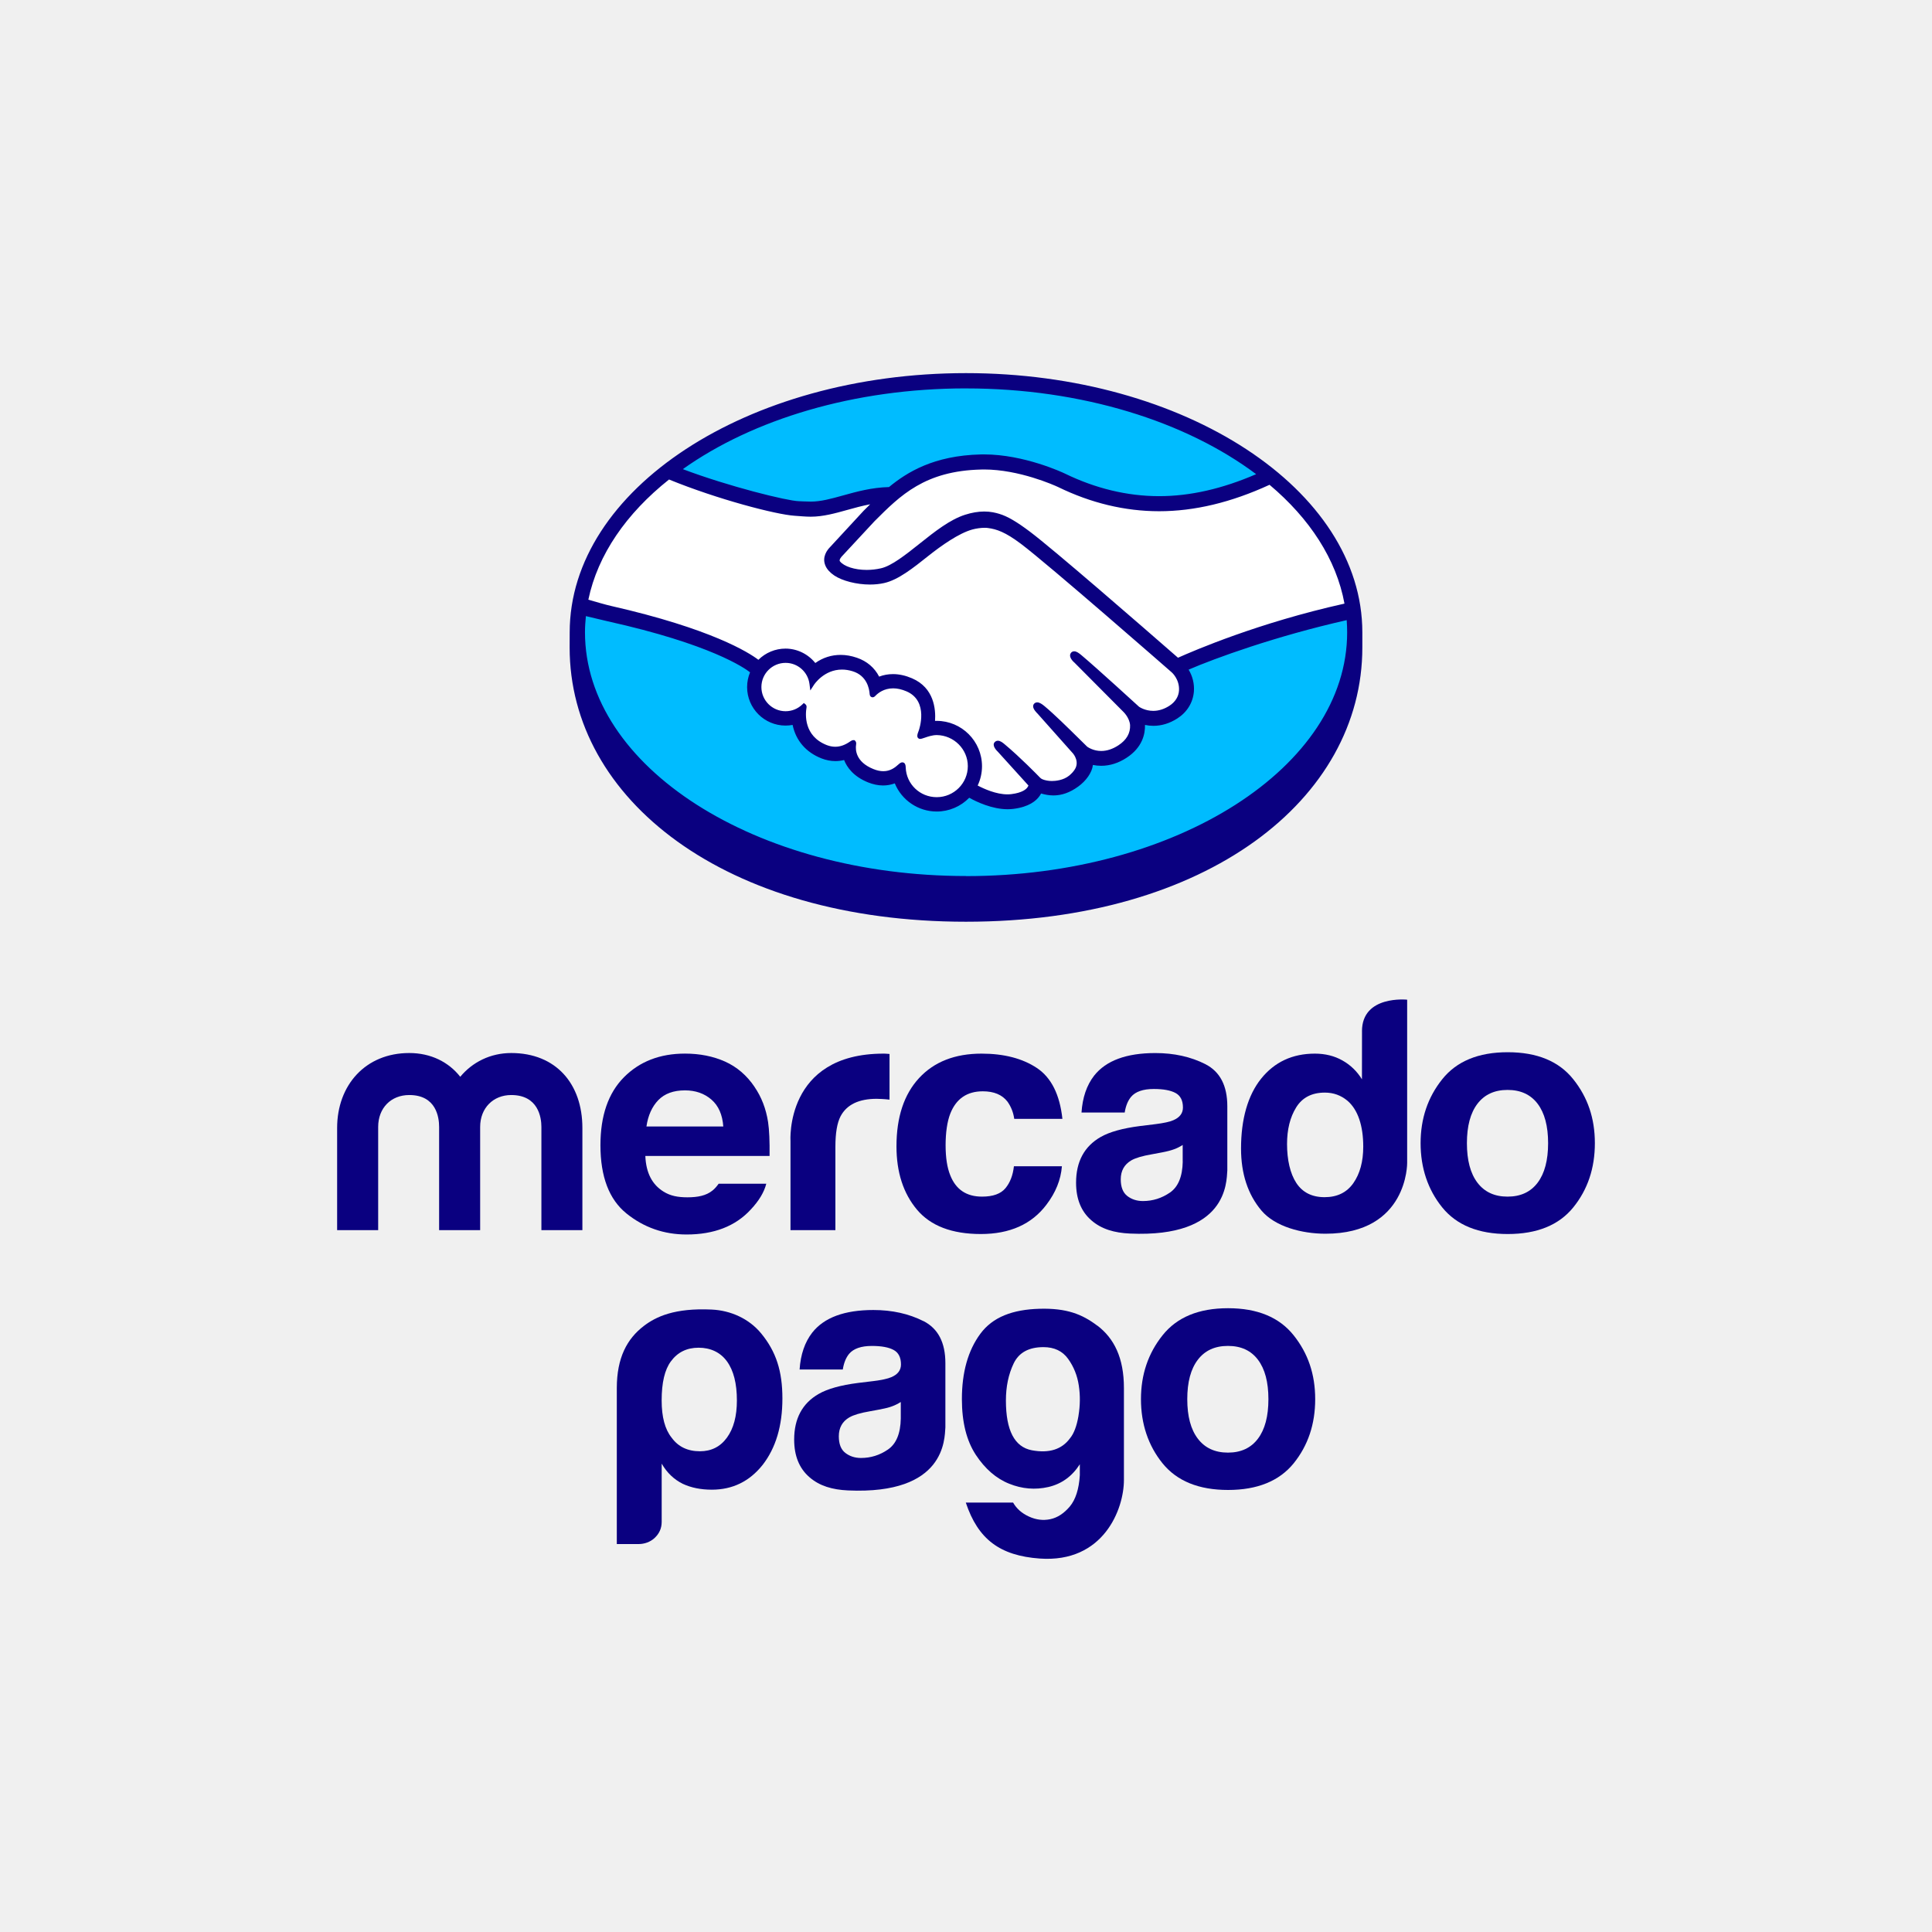
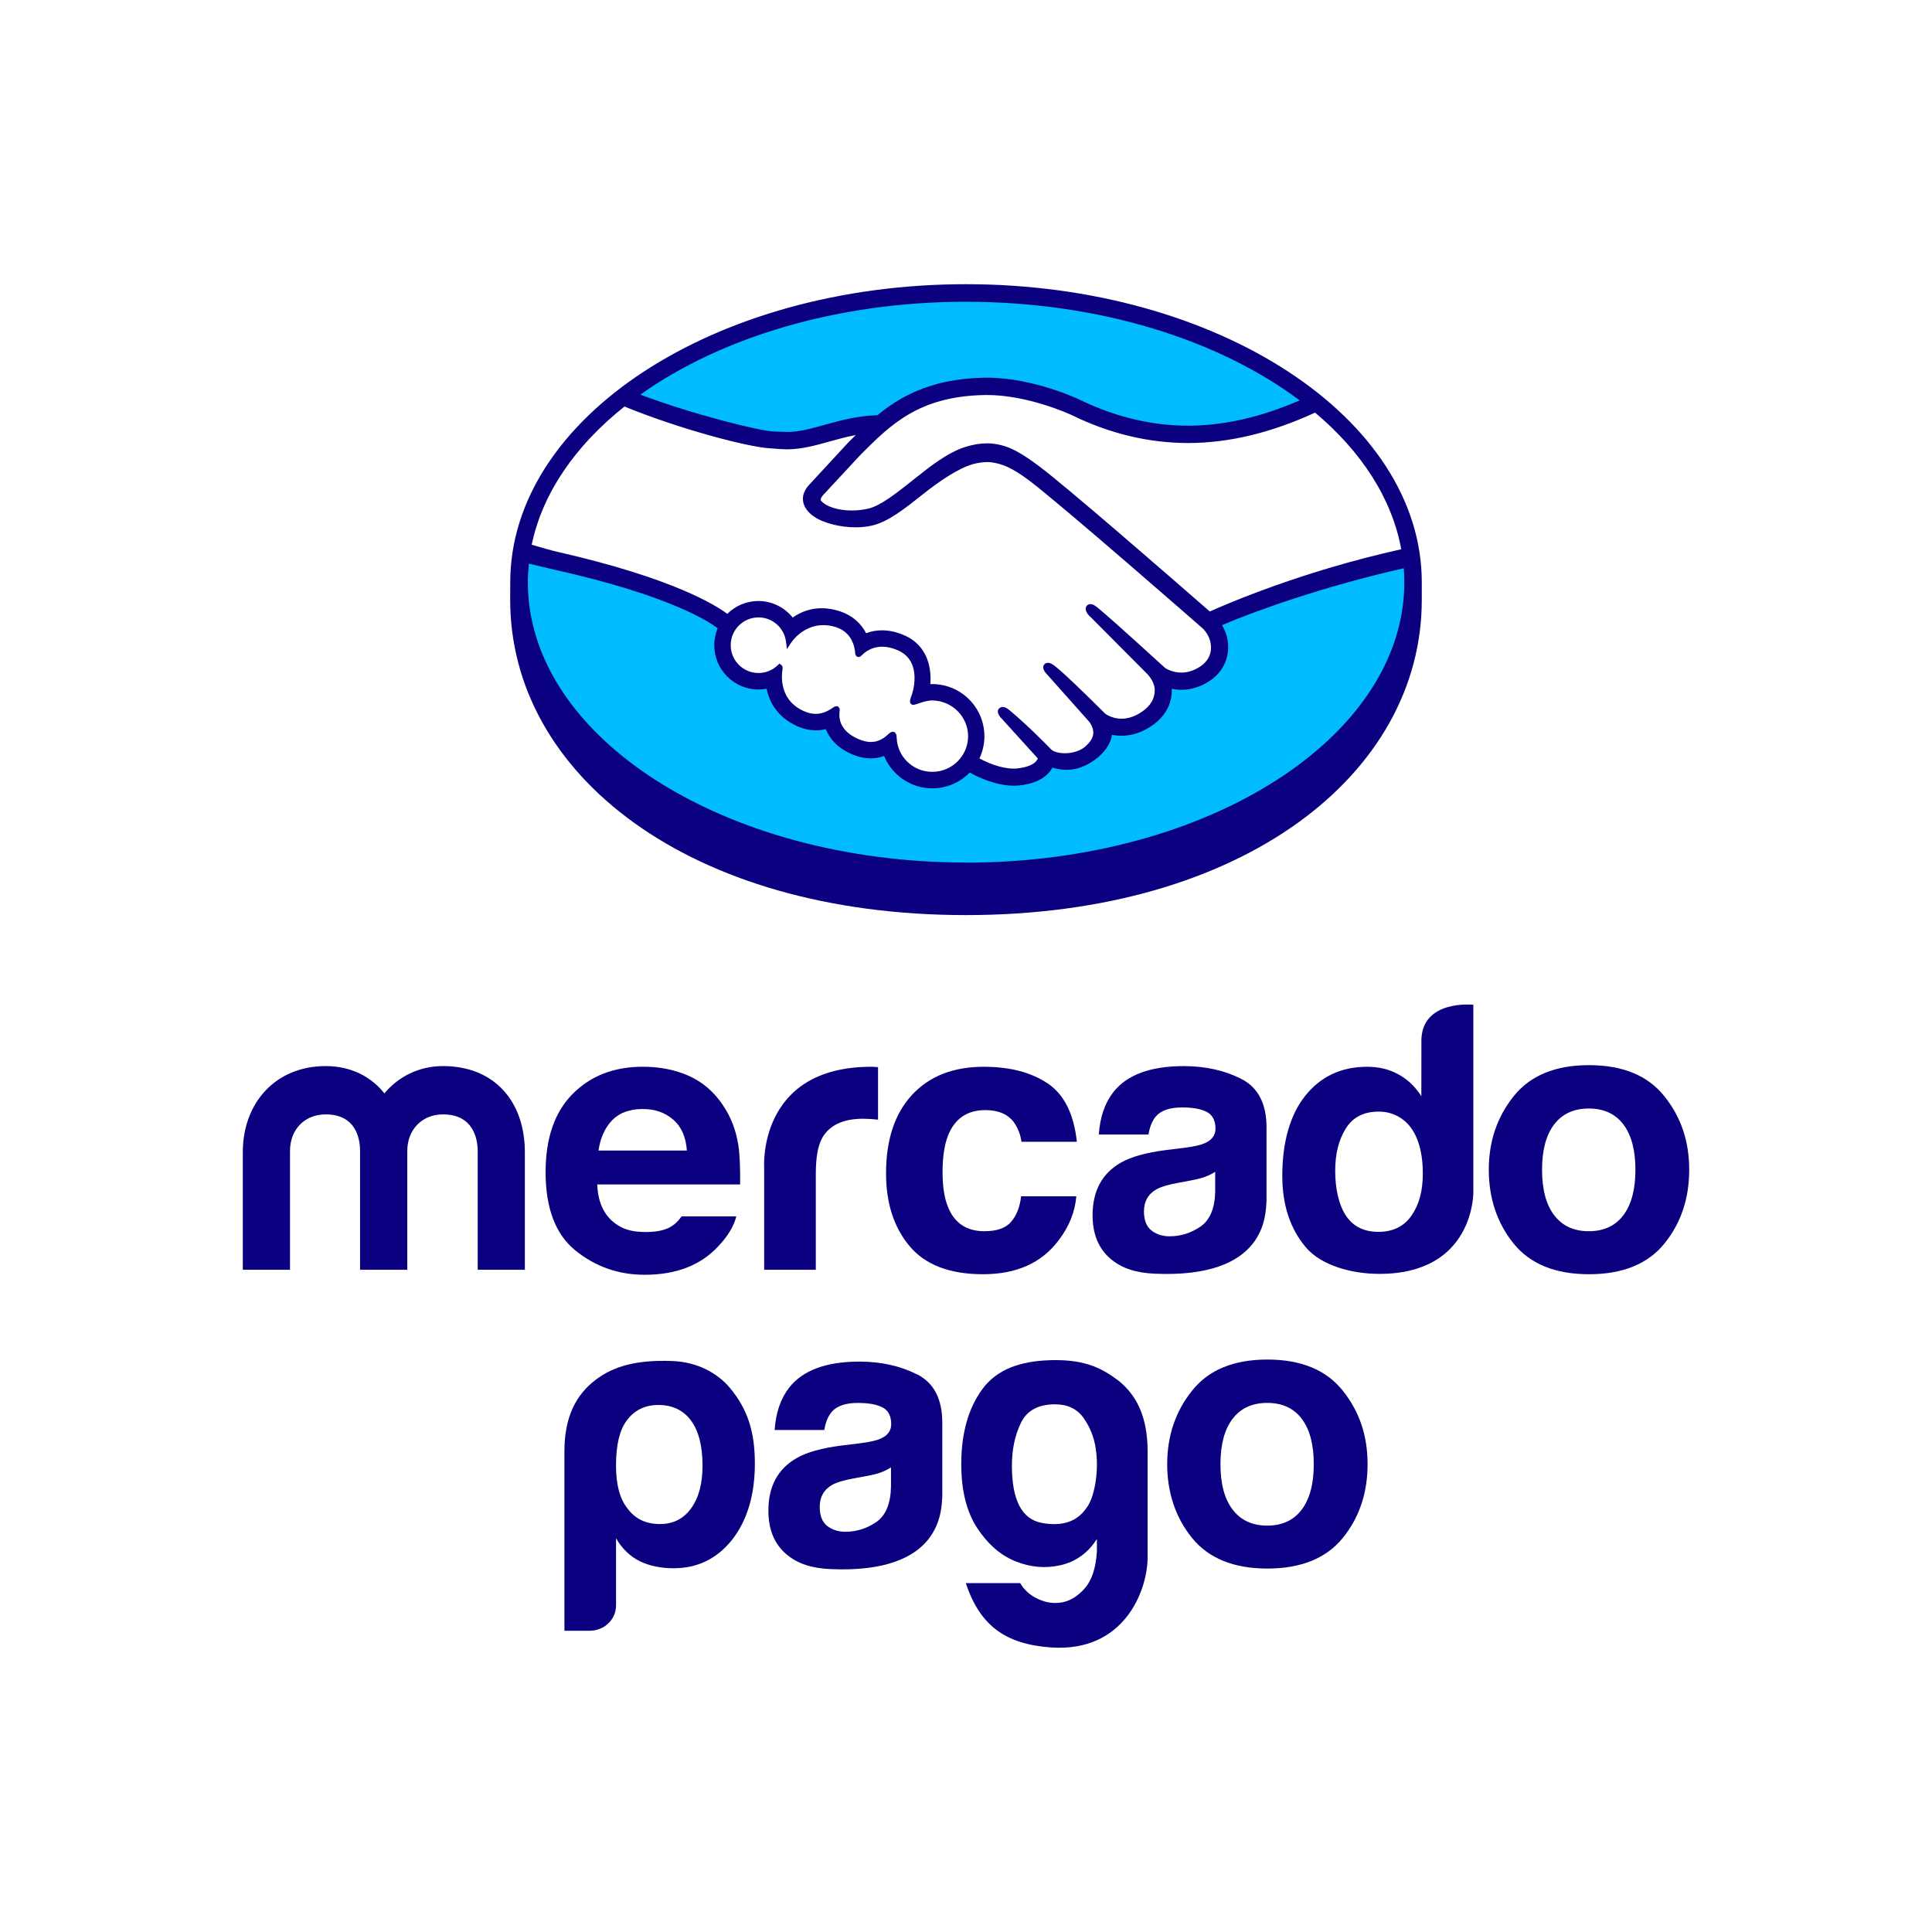
<svg xmlns="http://www.w3.org/2000/svg" id="logos" viewBox="0 0 700 700">
-   <defs>
-     <style>
+   <rect x="0.0" y="0.0" width="700.0" height="700.0" fill="white" />
+   <g transform="translate(-52.5 -52.5) scale(1.15) translate(0 0)">
+     <defs>
+       <style>
      .cls-1 {
        fill: #0a0080;
      }

      .cls-1, .cls-2, .cls-3 {
        stroke-width: 0px;
      }

      .cls-2 {
        fill: #fff;
      }

      .cls-3 {
        fill: #00bcff;
      }
    </style>
-   </defs>
-   <path class="cls-3" d="m350.04,138.92c-77.83,0-140.91,40.36-140.91,90.15s63.09,94.05,140.91,94.05,140.91-44.27,140.91-94.05-63.09-90.15-140.91-90.15Z" />
-   <path class="cls-2" d="m304.18,201.2c-.07.14-1.45,1.56-.55,2.71,2.18,2.78,8.91,4.38,15.72,2.85,4.05-.91,9.25-5.04,14.28-9.03,5.45-4.33,10.86-8.67,16.3-10.39,5.76-1.83,9.45-1.05,11.89-.31,2.67.8,5.82,2.56,10.84,6.32,9.45,7.1,47.43,40.26,54,45.99,5.28-2.39,30.47-12.56,62.39-19.6-2.78-17.02-13.01-33.25-28.72-45.99-21.89,9.19-50.42,14.7-76.58,1.93-.13-.05-14.29-6.75-28.25-6.42-20.75.48-29.74,9.46-39.25,18.97l-12.05,12.99Z" />
-   <path class="cls-2" d="m425.1,242.95c-.45-.4-44.67-39.09-54.69-46.62-5.8-4.35-9.02-5.46-12.41-5.89-1.76-.23-4.2.1-5.9.57-4.66,1.27-10.75,5.34-16.16,9.63-5.6,4.46-10.88,8.66-15.79,9.76-6.26,1.4-13.91-.25-17.4-2.61-1.41-.95-2.41-2.05-2.89-3.16-1.29-2.99,1.09-5.38,1.48-5.78l12.2-13.2c1.42-1.41,2.85-2.83,4.31-4.23-3.94.51-7.58,1.52-11.12,2.5-4.42,1.24-8.68,2.42-12.98,2.42-1.8,0-11.42-1.58-13.25-2.07-11.05-3.02-23.56-5.97-38.04-12.73-17.35,12.91-28.65,28.77-32,46.56,2.49.66,9.02,2.15,10.71,2.52,39.26,8.73,51.49,17.72,53.71,19.6,2.4-2.67,5.87-4.36,9.73-4.36,4.35,0,8.26,2.19,10.64,5.56,2.25-1.78,5.35-3.3,9.36-3.29,1.82,0,3.71.34,5.62.98,4.43,1.52,6.72,4.47,7.9,7.14,1.48-.67,3.31-1.17,5.46-1.16,2.12,0,4.32.48,6.53,1.44,7.24,3.11,8.36,10.22,7.71,15.58.52-.06,1.04-.08,1.56-.08,8.58,0,15.56,6.98,15.56,15.57,0,2.66-.68,5.16-1.86,7.35,2.34,1.31,8.29,4.28,13.52,3.62,4.17-.53,5.76-1.95,6.32-2.76.39-.55.8-1.2.42-1.66l-11.08-12.3s-1.82-1.73-1.22-2.39c.62-.68,1.75.3,2.55.96,5.64,4.71,12.52,11.81,12.52,11.81.12.08.57.98,3.12,1.43,2.19.39,6.07.17,8.76-2.04.67-.56,1.35-1.25,1.93-1.97-.05.04-.09.08-.13.1,2.84-3.63-.32-7.29-.32-7.29l-12.93-14.52s-1.85-1.71-1.22-2.4c.56-.6,1.75.3,2.56.98,4.09,3.42,9.88,9.23,15.42,14.66,1.09.79,5.96,3.8,12.41-.43,3.92-2.57,4.7-5.73,4.59-8.1-.27-3.15-2.73-5.4-2.73-5.4l-17.66-17.76s-1.87-1.59-1.21-2.4c.54-.68,1.75.3,2.55.96,5.62,4.71,20.86,18.68,20.86,18.68.22.15,5.48,3.9,11.99-.24,2.33-1.49,3.81-3.73,3.94-6.34.22-4.52-2.96-7.2-2.96-7.2Z" />
-   <path class="cls-2" d="m339.41,265.46c-2.74-.03-5.74,1.6-6.13,1.36-.22-.14.17-1.24.42-1.88.27-.63,3.87-11.48-4.92-15.25-6.73-2.89-10.85.36-12.26,1.83-.37.38-.54.35-.58-.13-.14-1.96-1.01-7.24-6.82-9.02-8.3-2.54-13.64,3.25-14.99,5.35-.61-4.73-4.61-8.4-9.5-8.41-5.32,0-9.64,4.3-9.65,9.63,0,5.32,4.31,9.64,9.64,9.64,2.59,0,4.93-1.03,6.66-2.69.06.05.08.14.05.32-.41,2.39-1.15,11.04,7.92,14.57,3.64,1.41,6.73.36,9.29-1.43.76-.54.89-.31.78.41-.33,2.23.09,6.99,6.77,9.7,5.08,2.07,8.09-.04,10.07-1.87.86-.78,1.09-.65,1.14.56.24,6.44,5.59,11.56,12.09,11.57,6.7,0,12.13-5.41,12.13-12.1,0-6.7-5.42-12.06-12.12-12.13Z" />
-   <path class="cls-1" d="m350.01,135.19c-79.31,0-143.6,42.18-143.6,93.92,0,1.34-.02,5.03-.02,5.5,0,54.9,56.19,99.35,143.6,99.35s143.61-44.45,143.61-99.34v-5.51c0-51.74-64.29-93.92-143.59-93.92Zm137.12,83.51c-31.21,6.94-54.49,17.01-60.32,19.61-13.62-11.89-45.1-39.26-53.63-45.66-4.87-3.67-8.2-5.6-11.12-6.47-1.31-.4-3.12-.85-5.45-.85-2.17,0-4.5.39-6.93,1.17-5.51,1.75-11,6.11-16.31,10.33l-.27.22c-4.95,3.93-10.06,8-13.93,8.86-1.69.38-3.43.58-5.16.58-4.34,0-8.23-1.26-9.69-3.12-.24-.31-.08-.81.48-1.52l.07-.1,11.99-12.91c9.39-9.39,18.25-18.25,38.66-18.72.34-.01.68-.02,1.02-.02,12.7.01,25.4,5.69,26.83,6.36,11.91,5.81,24.21,8.76,36.56,8.77,12.85,0,26.11-3.17,40.05-9.58,14.56,12.24,24.21,26.99,27.15,43.06Zm-137.1-77.97c42.1,0,79.76,12.07,105.09,31.07-12.24,5.3-23.91,7.97-35.17,7.97-11.52-.01-23.03-2.78-34.21-8.23-.59-.28-14.61-6.89-29.2-6.9-.38,0-.77,0-1.15.01-17.14.4-26.8,6.49-33.29,11.82-6.31.16-11.76,1.68-16.61,3.03-4.33,1.2-8.06,2.24-11.7,2.24-1.5,0-4.2-.14-4.44-.15-4.18-.13-25.18-5.28-41.95-11.61,25.27-17.96,61.89-29.26,102.64-29.26Zm-107.61,33.01c17.51,7.16,38.76,12.7,45.48,13.13,1.87.12,3.87.34,5.87.34,4.46,0,8.91-1.25,13.21-2.45,2.54-.71,5.35-1.49,8.3-2.05-.79.77-1.58,1.56-2.37,2.35l-12.17,13.17c-.96.97-3.04,3.55-1.67,6.73.54,1.28,1.65,2.51,3.2,3.55,2.9,1.95,8.1,3.28,12.92,3.28,1.83,0,3.57-.18,5.15-.54,5.11-1.14,10.46-5.41,16.13-9.92,4.52-3.59,10.94-8.15,15.86-9.49,1.38-.37,3.06-.61,4.42-.61.41,0,.79.02,1.14.07,3.24.41,6.38,1.51,11.99,5.72,10,7.51,54.22,46.2,54.65,46.58.03.02,2.85,2.46,2.65,6.5-.11,2.26-1.36,4.26-3.54,5.65-1.89,1.2-3.83,1.81-5.8,1.81-2.96,0-4.99-1.39-5.13-1.48-.16-.13-15.31-14.03-20.89-18.7-.89-.74-1.75-1.4-2.62-1.4-.47,0-.88.2-1.16.55-.88,1.08.1,2.58,1.26,3.56l17.7,17.8s2.21,2.06,2.45,4.79c.14,2.95-1.27,5.42-4.2,7.34-2.09,1.38-4.2,2.07-6.27,2.07-2.72,0-4.63-1.24-5.05-1.53l-2.54-2.5c-4.64-4.57-9.43-9.29-12.94-12.21-.86-.71-1.77-1.37-2.64-1.37-.43,0-.82.16-1.12.48-.4.44-.68,1.24.32,2.57.4.55.89,1,.89,1l12.91,14.51c.1.13,2.66,3.17.29,6.19l-.46.58c-.39.42-.8.82-1.2,1.16-2.2,1.81-5.14,2-6.31,2-.63,0-1.22-.05-1.75-.15-1.27-.23-2.13-.58-2.55-1.07l-.16-.16c-.7-.73-7.21-7.38-12.6-11.87-.71-.6-1.6-1.34-2.51-1.34-.45,0-.85.18-1.17.52-1.06,1.17.54,2.91,1.22,3.55l11.01,12.15c-.01.11-.15.36-.41.74-.4.55-1.73,1.88-5.73,2.38-.48.06-.98.09-1.46.09-4.12,0-8.52-2-10.79-3.2,1.03-2.18,1.57-4.58,1.57-6.98,0-9.07-7.36-16.44-16.43-16.45-.19,0-.4,0-.59.01.29-4.14-.29-11.98-8.34-15.43-2.32-1-4.63-1.52-6.87-1.52-1.76,0-3.45.3-5.04.91-1.67-3.24-4.44-5.6-8.04-6.83-2-.69-3.98-1.04-5.9-1.04-3.35,0-6.44.99-9.19,2.94-2.64-3.28-6.62-5.22-10.81-5.22-3.67,0-7.2,1.47-9.81,4.06-3.43-2.62-17.03-11.26-53.44-19.53-1.74-.39-5.69-1.52-8.17-2.25,3.41-16.34,13.8-31.27,29.2-43.52Zm67.54,94.78l-.39-.35h-.4c-.32,0-.66.13-1.11.45-1.86,1.31-3.63,1.94-5.44,1.94-1,0-2.02-.2-3.04-.59-8.44-3.29-7.78-11.25-7.36-13.65.06-.49-.06-.86-.37-1.12l-.6-.49-.56.53c-1.65,1.59-3.8,2.45-6.06,2.45-4.83,0-8.77-3.93-8.76-8.77,0-4.83,3.94-8.76,8.78-8.75,4.37,0,8.09,3.28,8.64,7.65l.3,2.35,1.29-1.99c.14-.23,3.69-5.59,10.2-5.58,1.24,0,2.52.2,3.81.6,5.19,1.58,6.07,6.29,6.2,8.25.09,1.14.91,1.2,1.06,1.2.45,0,.78-.28,1.01-.53.98-1.02,3.11-2.72,6.45-2.72,1.53,0,3.15.37,4.83,1.09,8.25,3.54,4.51,14.02,4.47,14.13-.71,1.74-.74,2.5-.07,2.95l.32.15h.24c.37,0,.83-.16,1.6-.42,1.12-.39,2.81-.97,4.4-.97h0c6.21.07,11.26,5.13,11.26,11.26,0,6.2-5.06,11.24-11.27,11.24-6.07,0-11.01-4.73-11.23-10.74-.02-.52-.07-1.88-1.23-1.88-.47,0-.89.29-1.36.72-1.34,1.24-3.04,2.49-5.52,2.49-1.13,0-2.35-.26-3.64-.79-6.41-2.6-6.5-7-6.24-8.77.07-.47.09-.96-.23-1.35Zm40.07,48.88c-76.26,0-138.08-39.55-138.08-88.33,0-1.96.14-3.91.33-5.84.61.15,6.67,1.59,7.92,1.88,37.19,8.26,49.48,16.85,51.56,18.48-.7,1.69-1.07,3.51-1.07,5.35,0,7.69,6.25,13.95,13.93,13.95.86,0,1.72-.08,2.56-.24,1.16,5.66,4.86,9.95,10.51,12.15,1.65.63,3.32.96,4.97.96,1.06,0,2.13-.13,3.17-.39,1.05,2.65,3.39,5.96,8.65,8.09,1.84.74,3.68,1.13,5.47,1.13,1.46,0,2.89-.26,4.25-.76,2.52,6.13,8.51,10.2,15.19,10.2,4.43,0,8.68-1.8,11.78-4.99,2.65,1.48,8.25,4.15,13.91,4.16.73,0,1.41-.05,2.11-.13,5.62-.71,8.23-2.91,9.43-4.62.22-.3.41-.62.58-.95,1.32.38,2.78.69,4.46.7,3.07,0,6.01-1.05,8.99-3.21,2.93-2.11,5.01-5.14,5.31-7.72,0-.03,0-.07.01-.11.99.2,2,.3,3.01.3,3.16,0,6.27-.98,9.24-2.93,5.73-3.75,6.72-8.66,6.63-11.87,1.01.21,2.03.32,3.05.32,2.96,0,5.88-.89,8.65-2.66,3.55-2.27,5.69-5.75,6.02-9.79.21-2.75-.47-5.53-1.91-7.91,9.58-4.13,31.48-12.12,57.27-17.93.11,1.46.17,2.93.17,4.41,0,48.78-61.82,88.33-138.07,88.33Z" />
-   <g>
-     <path class="cls-1" d="m570.03,391.04c-5.21-6.54-13.13-9.8-23.75-9.8s-18.53,3.27-23.74,9.8c-5.22,6.53-7.83,14.25-7.83,23.16s2.61,16.81,7.83,23.26c5.21,6.43,13.13,9.65,23.74,9.65s18.54-3.22,23.75-9.65c5.22-6.45,7.82-14.19,7.82-23.26s-2.6-16.63-7.82-23.16Zm-12.92,37.48c-2.53,3.35-6.15,5.04-10.89,5.04s-8.36-1.69-10.91-5.04c-2.55-3.35-3.82-8.13-3.82-14.32s1.27-10.95,3.82-14.29c2.55-3.34,6.19-5.01,10.91-5.01s8.35,1.67,10.89,5.01c2.53,3.34,3.8,8.11,3.8,14.29s-1.27,10.97-3.8,14.32Z" />
-     <path class="cls-1" d="m436.75,385.57c-5.29-2.68-11.34-4.03-18.15-4.03-10.47,0-17.86,2.73-22.17,8.18-2.71,3.49-4.22,7.95-4.58,13.37h15.65c.38-2.4,1.15-4.29,2.31-5.69,1.61-1.89,4.36-2.84,8.23-2.84,3.46,0,6.08.48,7.88,1.45,1.78.96,2.68,2.72,2.68,5.26,0,2.09-1.16,3.61-3.49,4.61-1.3.57-3.46,1.04-6.48,1.42l-5.55.68c-6.3.8-11.08,2.13-14.32,3.99-5.92,3.41-8.88,8.93-8.88,16.55,0,5.87,1.83,10.41,5.52,13.61,3.67,3.21,8.34,4.55,13.98,4.81,35.38,1.58,34.98-18.64,35.3-22.84v-23.27c0-7.47-2.65-12.55-7.93-15.25Zm-8.22,35.32c-.11,5.42-1.66,9.15-4.64,11.2-2.99,2.05-6.24,3.07-9.78,3.07-2.24,0-4.14-.63-5.7-1.85-1.56-1.23-2.34-3.24-2.34-6.01,0-3.1,1.28-5.39,3.83-6.88,1.51-.87,3.99-1.61,7.45-2.2l3.69-.69c1.84-.35,3.28-.73,4.34-1.13,1.07-.38,2.1-.9,3.13-1.56v6.03Z" />
-     <path class="cls-1" d="m356.09,395.4c4.05,0,7.01,1.25,8.94,3.75,1.31,1.84,2.13,3.93,2.45,6.24h17.45c-.95-8.81-4.03-14.95-9.24-18.43-5.22-3.47-11.9-5.21-20.07-5.21-9.61,0-17.15,2.95-22.61,8.84-5.46,5.9-8.2,14.15-8.2,24.75,0,9.38,2.47,17.03,7.42,22.93,4.95,5.89,12.66,8.84,23.14,8.84s18.42-3.53,23.76-10.61c3.35-4.38,5.23-9.03,5.62-13.94h-17.39c-.36,3.25-1.37,5.9-3.06,7.94-1.67,2.03-4.5,3.06-8.5,3.06-5.63,0-9.47-2.57-11.5-7.72-1.12-2.75-1.69-6.38-1.69-10.91s.57-8.54,1.69-11.43c2.12-5.39,6.05-8.1,11.79-8.1Z" />
-     <path class="cls-1" d="m320.13,381.75c-35.85,0-33.72,31.73-33.72,31.73v32.23h16.27v-30.23c0-4.96.63-8.62,1.86-11.01,2.23-4.23,6.6-6.35,13.1-6.35.49,0,1.13.03,1.92.07.79.04,1.69.11,2.73.23v-16.55c-.72-.05-1.19-.07-1.39-.1-.21-.02-.46-.03-.77-.03Z" />
-     <path class="cls-1" d="m273.37,393.77c-2.81-4.16-6.38-7.21-10.68-9.15-4.31-1.92-9.15-2.88-14.52-2.88-9.06,0-16.42,2.85-22.1,8.56-5.67,5.72-8.52,13.92-8.52,24.63,0,11.43,3.15,19.67,9.44,24.74,6.28,5.06,13.54,7.61,21.76,7.61,9.96,0,17.71-3.01,23.24-9.02,2.99-3.16,4.86-6.29,5.65-9.38h-17.26c-.68.98-1.41,1.81-2.22,2.46-2.3,1.89-5.42,2.47-9.09,2.47-3.47,0-6.2-.52-8.66-2.07-4.06-2.5-6.35-6.72-6.59-12.91h45.01c.06-5.34-.11-9.43-.54-12.27-.74-4.84-2.4-9.1-4.92-12.77Zm-39.15,14.38c.58-4.02,2.03-7.2,4.3-9.56,2.29-2.35,5.5-3.53,9.65-3.53,3.81,0,7.01,1.11,9.59,3.34,2.57,2.22,4,5.48,4.3,9.75h-27.83Z" />
-     <path class="cls-1" d="m185.23,381.53c-7.55,0-14.08,3.31-18.47,8.61-4.17-5.3-10.59-8.61-18.48-8.61-15.89,0-26.13,11.67-26.13,27.12v37.06h14.87v-37.41c0-6.83,4.62-11.55,11.27-11.55,9.8,0,10.81,8.13,10.81,11.55v37.41h14.87v-37.41c0-6.83,4.73-11.55,11.26-11.55,9.8,0,10.93,8.13,10.93,11.55v37.41h14.85v-37.06c0-15.93-9.56-27.12-25.79-27.12Z" />
-     <path class="cls-1" d="m493.48,373.62l-.02,17.43c-1.81-2.92-4.17-5.2-7.08-6.83-2.9-1.64-6.23-2.47-9.98-2.47-8.13,0-14.6,3.03-19.46,9.06-4.86,6.05-7.29,14.77-7.29,25.31,0,9.15,2.47,16.65,7.4,22.49,4.93,5.83,14.6,8.39,23.19,8.39,29.95,0,29.6-25.68,29.6-25.68v-59.11s-16.37-1.75-16.37,11.41Zm-3.13,55.04c-2.37,3.4-5.86,5.1-10.43,5.1s-7.98-1.72-10.23-5.13c-2.25-3.43-3.37-8.41-3.37-14.11,0-5.3,1.1-9.72,3.31-13.29,2.21-3.57,5.67-5.36,10.4-5.36,3.1,0,5.82.98,8.17,2.94,3.81,3.25,5.73,9.09,5.73,16.64,0,5.4-1.2,9.81-3.58,13.21Z" />
+     </defs>
+     <path class="cls-3" d="m350.04,138.92c-77.83,0-140.91,40.36-140.91,90.15s63.09,94.05,140.91,94.05,140.91-44.27,140.91-94.05-63.09-90.15-140.91-90.15Z" />
+     <path class="cls-2" d="m304.18,201.2c-.07.14-1.45,1.56-.55,2.71,2.18,2.78,8.91,4.38,15.72,2.85,4.05-.91,9.25-5.04,14.28-9.03,5.45-4.33,10.86-8.67,16.3-10.39,5.76-1.83,9.45-1.05,11.89-.31,2.67.8,5.82,2.56,10.84,6.32,9.45,7.1,47.43,40.26,54,45.99,5.28-2.39,30.47-12.56,62.39-19.6-2.78-17.02-13.01-33.25-28.72-45.99-21.89,9.19-50.42,14.7-76.58,1.93-.13-.05-14.29-6.75-28.25-6.42-20.75.48-29.74,9.46-39.25,18.97l-12.05,12.99Z" />
+     <path class="cls-2" d="m425.1,242.95c-.45-.4-44.67-39.09-54.69-46.62-5.8-4.35-9.02-5.46-12.41-5.89-1.76-.23-4.2.1-5.9.57-4.66,1.27-10.75,5.34-16.16,9.63-5.6,4.46-10.88,8.66-15.79,9.76-6.26,1.4-13.91-.25-17.4-2.61-1.41-.95-2.41-2.05-2.89-3.16-1.29-2.99,1.09-5.38,1.48-5.78l12.2-13.2c1.42-1.41,2.85-2.83,4.31-4.23-3.94.51-7.58,1.52-11.12,2.5-4.42,1.24-8.68,2.42-12.98,2.42-1.8,0-11.42-1.58-13.25-2.07-11.05-3.02-23.56-5.97-38.04-12.73-17.35,12.91-28.65,28.77-32,46.56,2.49.66,9.02,2.15,10.71,2.52,39.26,8.73,51.49,17.72,53.71,19.6,2.4-2.67,5.87-4.36,9.73-4.36,4.35,0,8.26,2.19,10.64,5.56,2.25-1.78,5.35-3.3,9.36-3.29,1.82,0,3.71.34,5.62.98,4.43,1.52,6.72,4.47,7.9,7.14,1.48-.67,3.31-1.17,5.46-1.16,2.12,0,4.32.48,6.53,1.44,7.24,3.11,8.36,10.22,7.71,15.58.52-.06,1.04-.08,1.56-.08,8.58,0,15.56,6.98,15.56,15.57,0,2.66-.68,5.16-1.86,7.35,2.34,1.31,8.29,4.28,13.52,3.62,4.17-.53,5.76-1.95,6.32-2.76.39-.55.8-1.2.42-1.66l-11.08-12.3s-1.82-1.73-1.22-2.39c.62-.68,1.75.3,2.55.96,5.64,4.71,12.52,11.81,12.52,11.81.12.08.57.98,3.12,1.43,2.19.39,6.07.17,8.76-2.04.67-.56,1.35-1.25,1.93-1.97-.05.04-.09.08-.13.1,2.84-3.63-.32-7.29-.32-7.29l-12.93-14.52s-1.85-1.71-1.22-2.4c.56-.6,1.75.3,2.56.98,4.09,3.42,9.88,9.23,15.42,14.66,1.09.79,5.96,3.8,12.41-.43,3.92-2.57,4.7-5.73,4.59-8.1-.27-3.15-2.73-5.4-2.73-5.4l-17.66-17.76s-1.87-1.59-1.21-2.4c.54-.68,1.75.3,2.55.96,5.62,4.71,20.86,18.68,20.86,18.68.22.15,5.48,3.9,11.99-.24,2.33-1.49,3.81-3.73,3.94-6.34.22-4.52-2.96-7.2-2.96-7.2Z" />
+     <path class="cls-2" d="m339.41,265.46c-2.74-.03-5.74,1.6-6.13,1.36-.22-.14.17-1.24.42-1.88.27-.63,3.87-11.48-4.92-15.25-6.73-2.89-10.85.36-12.26,1.83-.37.38-.54.35-.58-.13-.14-1.96-1.01-7.24-6.82-9.02-8.3-2.54-13.64,3.25-14.99,5.35-.61-4.73-4.61-8.4-9.5-8.41-5.32,0-9.64,4.3-9.65,9.63,0,5.32,4.31,9.64,9.64,9.64,2.59,0,4.93-1.03,6.66-2.69.06.05.08.14.05.32-.41,2.39-1.15,11.04,7.92,14.57,3.64,1.41,6.73.36,9.29-1.43.76-.54.89-.31.78.41-.33,2.23.09,6.99,6.77,9.7,5.08,2.07,8.09-.04,10.07-1.87.86-.78,1.09-.65,1.14.56.24,6.44,5.59,11.56,12.09,11.57,6.7,0,12.13-5.41,12.13-12.1,0-6.7-5.42-12.06-12.12-12.13Z" />
+     <path class="cls-1" d="m350.01,135.19c-79.31,0-143.6,42.18-143.6,93.92,0,1.34-.02,5.03-.02,5.5,0,54.9,56.19,99.35,143.6,99.35s143.61-44.45,143.61-99.34v-5.51c0-51.74-64.29-93.92-143.59-93.92Zm137.12,83.51c-31.21,6.94-54.49,17.01-60.32,19.61-13.62-11.89-45.1-39.26-53.63-45.66-4.87-3.67-8.2-5.6-11.12-6.47-1.31-.4-3.12-.85-5.45-.85-2.17,0-4.5.39-6.93,1.17-5.51,1.75-11,6.11-16.31,10.33l-.27.22c-4.95,3.93-10.06,8-13.93,8.86-1.69.38-3.43.58-5.16.58-4.34,0-8.23-1.26-9.69-3.12-.24-.31-.08-.81.48-1.52l.07-.1,11.99-12.91c9.39-9.39,18.25-18.25,38.66-18.72.34-.01.68-.02,1.02-.02,12.7.01,25.4,5.69,26.83,6.36,11.91,5.81,24.21,8.76,36.56,8.77,12.85,0,26.11-3.17,40.05-9.58,14.56,12.24,24.21,26.99,27.15,43.06Zm-137.1-77.97c42.1,0,79.76,12.07,105.09,31.07-12.24,5.3-23.91,7.97-35.17,7.97-11.52-.01-23.03-2.78-34.21-8.23-.59-.28-14.61-6.89-29.2-6.9-.38,0-.77,0-1.15.01-17.14.4-26.8,6.49-33.29,11.82-6.31.16-11.76,1.68-16.61,3.03-4.33,1.2-8.06,2.24-11.7,2.24-1.5,0-4.2-.14-4.44-.15-4.18-.13-25.18-5.28-41.95-11.61,25.27-17.96,61.89-29.26,102.64-29.26Zm-107.61,33.01c17.51,7.16,38.76,12.7,45.48,13.13,1.87.12,3.87.34,5.87.34,4.46,0,8.91-1.25,13.21-2.45,2.54-.71,5.35-1.49,8.3-2.05-.79.77-1.58,1.56-2.37,2.35l-12.17,13.17c-.96.97-3.04,3.55-1.67,6.73.54,1.28,1.65,2.51,3.2,3.55,2.9,1.95,8.1,3.28,12.92,3.28,1.83,0,3.57-.18,5.15-.54,5.11-1.14,10.46-5.41,16.13-9.92,4.52-3.59,10.94-8.15,15.86-9.49,1.38-.37,3.06-.61,4.42-.61.41,0,.79.02,1.14.07,3.24.41,6.38,1.51,11.99,5.72,10,7.51,54.22,46.2,54.65,46.58.03.02,2.85,2.46,2.65,6.5-.11,2.26-1.36,4.26-3.54,5.65-1.89,1.2-3.83,1.81-5.8,1.81-2.96,0-4.99-1.39-5.13-1.48-.16-.13-15.31-14.03-20.89-18.7-.89-.74-1.75-1.4-2.62-1.4-.47,0-.88.2-1.16.55-.88,1.08.1,2.58,1.26,3.56l17.7,17.8s2.21,2.06,2.45,4.79c.14,2.95-1.27,5.42-4.2,7.34-2.09,1.38-4.2,2.07-6.27,2.07-2.72,0-4.63-1.24-5.05-1.53l-2.54-2.5c-4.64-4.57-9.43-9.29-12.94-12.21-.86-.71-1.77-1.37-2.64-1.37-.43,0-.82.16-1.12.48-.4.44-.68,1.24.32,2.57.4.55.89,1,.89,1l12.91,14.51c.1.13,2.66,3.17.29,6.19l-.46.58c-.39.42-.8.82-1.2,1.16-2.2,1.81-5.14,2-6.31,2-.63,0-1.22-.05-1.75-.15-1.27-.23-2.13-.58-2.55-1.07l-.16-.16c-.7-.73-7.21-7.38-12.6-11.87-.71-.6-1.6-1.34-2.51-1.34-.45,0-.85.18-1.17.52-1.06,1.17.54,2.91,1.22,3.55l11.01,12.15c-.01.11-.15.36-.41.74-.4.55-1.73,1.88-5.73,2.38-.48.06-.98.09-1.46.09-4.12,0-8.52-2-10.79-3.2,1.03-2.18,1.57-4.58,1.57-6.98,0-9.07-7.36-16.44-16.43-16.45-.19,0-.4,0-.59.01.29-4.14-.29-11.98-8.34-15.43-2.32-1-4.63-1.52-6.87-1.52-1.76,0-3.45.3-5.04.91-1.67-3.24-4.44-5.6-8.04-6.83-2-.69-3.98-1.04-5.9-1.04-3.35,0-6.44.99-9.19,2.94-2.64-3.28-6.62-5.22-10.81-5.22-3.67,0-7.2,1.47-9.81,4.06-3.43-2.62-17.03-11.26-53.44-19.53-1.74-.39-5.69-1.52-8.17-2.25,3.41-16.34,13.8-31.27,29.2-43.52Zm67.54,94.78l-.39-.35h-.4c-.32,0-.66.13-1.11.45-1.86,1.31-3.63,1.94-5.44,1.94-1,0-2.02-.2-3.04-.59-8.44-3.29-7.78-11.25-7.36-13.65.06-.49-.06-.86-.37-1.12l-.6-.49-.56.53c-1.65,1.59-3.8,2.45-6.06,2.45-4.83,0-8.77-3.93-8.76-8.77,0-4.83,3.94-8.76,8.78-8.75,4.37,0,8.09,3.28,8.64,7.65l.3,2.35,1.29-1.99c.14-.23,3.69-5.59,10.2-5.58,1.24,0,2.52.2,3.81.6,5.19,1.58,6.07,6.29,6.2,8.25.09,1.14.91,1.2,1.06,1.2.45,0,.78-.28,1.01-.53.98-1.02,3.11-2.72,6.45-2.72,1.53,0,3.15.37,4.83,1.09,8.25,3.54,4.51,14.02,4.47,14.13-.71,1.74-.74,2.5-.07,2.95l.32.15h.24c.37,0,.83-.16,1.6-.42,1.12-.39,2.81-.97,4.4-.97h0c6.21.07,11.26,5.13,11.26,11.26,0,6.2-5.06,11.24-11.27,11.24-6.07,0-11.01-4.73-11.23-10.74-.02-.52-.07-1.88-1.23-1.88-.47,0-.89.29-1.36.72-1.34,1.24-3.04,2.49-5.52,2.49-1.13,0-2.35-.26-3.64-.79-6.41-2.6-6.5-7-6.24-8.77.07-.47.09-.96-.23-1.35Zm40.07,48.88c-76.26,0-138.08-39.55-138.08-88.33,0-1.96.14-3.91.33-5.84.61.15,6.67,1.59,7.92,1.88,37.19,8.26,49.48,16.85,51.56,18.48-.7,1.69-1.07,3.51-1.07,5.35,0,7.69,6.25,13.95,13.93,13.95.86,0,1.72-.08,2.56-.24,1.16,5.66,4.86,9.95,10.51,12.15,1.65.63,3.32.96,4.97.96,1.06,0,2.13-.13,3.17-.39,1.05,2.65,3.39,5.96,8.65,8.09,1.84.74,3.68,1.13,5.47,1.13,1.46,0,2.89-.26,4.25-.76,2.52,6.13,8.51,10.2,15.19,10.2,4.43,0,8.68-1.8,11.78-4.99,2.65,1.48,8.25,4.15,13.91,4.16.73,0,1.41-.05,2.11-.13,5.62-.71,8.23-2.91,9.43-4.62.22-.3.41-.62.58-.95,1.32.38,2.78.69,4.46.7,3.07,0,6.01-1.05,8.99-3.21,2.93-2.11,5.01-5.14,5.31-7.72,0-.03,0-.07.01-.11.99.2,2,.3,3.01.3,3.16,0,6.27-.98,9.24-2.93,5.73-3.75,6.72-8.66,6.63-11.87,1.01.21,2.03.32,3.05.32,2.96,0,5.88-.89,8.65-2.66,3.55-2.27,5.69-5.75,6.02-9.79.21-2.75-.47-5.53-1.91-7.91,9.58-4.13,31.48-12.12,57.27-17.93.11,1.46.17,2.93.17,4.41,0,48.78-61.82,88.33-138.07,88.33Z" />
+     <g>
+       <path class="cls-1" d="m570.03,391.04c-5.21-6.54-13.13-9.8-23.75-9.8s-18.53,3.27-23.74,9.8c-5.22,6.53-7.83,14.25-7.83,23.16s2.61,16.81,7.83,23.26c5.21,6.43,13.13,9.65,23.74,9.65s18.54-3.22,23.75-9.65c5.22-6.45,7.82-14.19,7.82-23.26s-2.6-16.63-7.82-23.16Zm-12.92,37.48c-2.53,3.35-6.15,5.04-10.89,5.04s-8.36-1.69-10.91-5.04c-2.55-3.35-3.82-8.13-3.82-14.32s1.27-10.95,3.82-14.29c2.55-3.34,6.19-5.01,10.91-5.01s8.35,1.67,10.89,5.01c2.53,3.34,3.8,8.11,3.8,14.29s-1.27,10.97-3.8,14.32Z" />
+       <path class="cls-1" d="m436.75,385.57c-5.29-2.68-11.34-4.03-18.15-4.03-10.47,0-17.86,2.73-22.17,8.18-2.71,3.49-4.22,7.95-4.58,13.37h15.65c.38-2.4,1.15-4.29,2.31-5.69,1.61-1.89,4.36-2.84,8.23-2.84,3.46,0,6.08.48,7.88,1.45,1.78.96,2.68,2.72,2.68,5.26,0,2.09-1.16,3.61-3.49,4.61-1.3.57-3.46,1.04-6.48,1.42l-5.55.68c-6.3.8-11.08,2.13-14.32,3.99-5.92,3.41-8.88,8.93-8.88,16.55,0,5.87,1.83,10.41,5.52,13.61,3.67,3.21,8.34,4.55,13.98,4.81,35.38,1.58,34.98-18.64,35.3-22.84v-23.27c0-7.47-2.65-12.55-7.93-15.25Zm-8.22,35.32c-.11,5.42-1.66,9.15-4.64,11.2-2.99,2.05-6.24,3.07-9.78,3.07-2.24,0-4.14-.63-5.7-1.85-1.56-1.23-2.34-3.24-2.34-6.01,0-3.1,1.28-5.39,3.83-6.88,1.51-.87,3.99-1.61,7.45-2.2l3.69-.69c1.84-.35,3.28-.73,4.34-1.13,1.07-.38,2.1-.9,3.13-1.56v6.03Z" />
+       <path class="cls-1" d="m356.09,395.4c4.05,0,7.01,1.25,8.94,3.75,1.31,1.84,2.13,3.93,2.45,6.24h17.45c-.95-8.81-4.03-14.95-9.24-18.43-5.22-3.47-11.9-5.21-20.07-5.21-9.61,0-17.15,2.95-22.61,8.84-5.46,5.9-8.2,14.15-8.2,24.75,0,9.38,2.47,17.03,7.42,22.93,4.95,5.89,12.66,8.84,23.14,8.84s18.42-3.53,23.76-10.61c3.35-4.38,5.23-9.03,5.62-13.94h-17.39c-.36,3.25-1.37,5.9-3.06,7.94-1.67,2.03-4.5,3.06-8.5,3.06-5.63,0-9.47-2.57-11.5-7.72-1.12-2.75-1.69-6.38-1.69-10.91s.57-8.54,1.69-11.43c2.12-5.39,6.05-8.1,11.79-8.1Z" />
+       <path class="cls-1" d="m320.13,381.75c-35.85,0-33.72,31.73-33.72,31.73v32.23h16.27v-30.23c0-4.96.63-8.62,1.86-11.01,2.23-4.23,6.6-6.35,13.1-6.35.49,0,1.13.03,1.92.07.79.04,1.69.11,2.73.23v-16.55c-.72-.05-1.19-.07-1.39-.1-.21-.02-.46-.03-.77-.03Z" />
+       <path class="cls-1" d="m273.37,393.77c-2.81-4.16-6.38-7.21-10.68-9.15-4.31-1.92-9.15-2.88-14.52-2.88-9.06,0-16.42,2.85-22.1,8.56-5.67,5.72-8.52,13.92-8.52,24.63,0,11.43,3.15,19.67,9.44,24.74,6.28,5.06,13.54,7.61,21.76,7.61,9.96,0,17.71-3.01,23.24-9.02,2.99-3.16,4.86-6.29,5.65-9.38h-17.26c-.68.98-1.41,1.81-2.22,2.46-2.3,1.89-5.42,2.47-9.09,2.47-3.47,0-6.2-.52-8.66-2.07-4.06-2.5-6.35-6.72-6.59-12.91h45.01c.06-5.34-.11-9.43-.54-12.27-.74-4.84-2.4-9.1-4.92-12.77Zm-39.15,14.38c.58-4.02,2.03-7.2,4.3-9.56,2.29-2.35,5.5-3.53,9.65-3.53,3.81,0,7.01,1.11,9.59,3.34,2.57,2.22,4,5.48,4.3,9.75h-27.83Z" />
+       <path class="cls-1" d="m185.23,381.53c-7.55,0-14.08,3.31-18.47,8.61-4.17-5.3-10.59-8.61-18.48-8.61-15.89,0-26.13,11.67-26.13,27.12v37.06h14.87v-37.41c0-6.83,4.62-11.55,11.27-11.55,9.8,0,10.81,8.13,10.81,11.55v37.41h14.87v-37.41c0-6.83,4.73-11.55,11.26-11.55,9.8,0,10.93,8.13,10.93,11.55v37.41h14.85v-37.06c0-15.93-9.56-27.12-25.79-27.12Z" />
+       <path class="cls-1" d="m493.48,373.62l-.02,17.43c-1.81-2.92-4.17-5.2-7.08-6.83-2.9-1.64-6.23-2.47-9.98-2.47-8.13,0-14.6,3.03-19.46,9.06-4.86,6.05-7.29,14.77-7.29,25.31,0,9.15,2.47,16.65,7.4,22.49,4.93,5.83,14.6,8.39,23.19,8.39,29.95,0,29.6-25.68,29.6-25.68v-59.11s-16.37-1.75-16.37,11.41Zm-3.13,55.04c-2.37,3.4-5.86,5.1-10.43,5.1s-7.98-1.72-10.23-5.13c-2.25-3.43-3.37-8.41-3.37-14.11,0-5.3,1.1-9.72,3.31-13.29,2.21-3.57,5.67-5.36,10.4-5.36,3.1,0,5.82.98,8.17,2.94,3.81,3.25,5.73,9.09,5.73,16.64,0,5.4-1.2,9.81-3.58,13.21Z" />
+     </g>
+     <path class="cls-1" d="m257.85,474.48c-13.4-.63-20.16,2.56-24.57,5.93-6.09,4.65-9.8,11.53-9.8,22.52v56.51h7.88c2.11,0,4.22-.73,5.77-2.16,1.74-1.6,2.61-3.56,2.61-5.86v-21.12c1.92,3.31,4.45,5.74,7.65,7.32,3.03,1.41,6.53,2.12,10.51,2.12,7.49,0,13.64-2.98,18.41-8.97,4.78-6.15,7.17-14.15,7.17-24.06s-2.26-16.97-7.68-23.57c-4.38-5.34-11.04-8.35-17.94-8.66Zm5.55,46.38c-2.39,3.31-5.66,4.96-9.8,4.96-4.46,0-7.89-1.64-10.28-4.96-2.39-2.99-3.59-7.45-3.59-13.45,0-6.43,1.11-11.16,3.34-14.15,2.4-3.29,5.75-4.96,10.05-4.96s7.89,1.66,10.28,4.96c2.4,3.31,3.59,8.02,3.59,14.15,0,5.68-1.19,10.14-3.59,13.45Z" />
+     <path class="cls-1" d="m397.57,480.31c-5.53-4.19-11.18-6.38-20.89-6.12-9.86.27-17.03,3.03-21.49,9.07-4.46,6.05-6.68,13.95-6.68,23.68,0,8.33,1.68,15.04,5.04,20.17,3.37,5.1,7.4,8.6,12.1,10.47,4.68,1.89,9.42,2.28,14.2,1.19,4.77-1.11,8.57-3.84,11.39-8.24v3.99c-.32,5.03-1.53,8.8-3.63,11.32-2.13,2.5-4.47,4.04-7.06,4.59-2.56.54-5.16.24-7.73-.95-2.59-1.17-4.5-2.87-5.75-5.06h-17.14c4.44,13.34,12.41,19.23,26.77,20.27,23.16,1.67,30.54-17.94,30.52-28.52v-33.25c0-10.99-3.58-18.03-9.63-22.63Zm-6.81,32.66c-.63,3.68-1.64,6.4-3.06,8.12-2.97,4.08-7.6,5.53-13.84,4.37-6.27-1.19-9.4-7.2-9.4-18.03,0-5.03.93-9.51,2.82-13.45,1.88-3.91,5.47-5.89,10.79-5.89,3.91,0,6.89,1.42,8.92,4.24,2.04,2.83,3.34,6.05,3.88,9.67.55,3.61.5,7.27-.12,10.96Z" />
+     <path class="cls-1" d="m334.59,478.67c-5.29-2.67-11.34-4.03-18.15-4.03-10.47,0-17.85,2.73-22.15,8.19-2.7,3.48-4.22,7.94-4.58,13.36h15.65c.38-2.39,1.15-4.29,2.3-5.68,1.61-1.89,4.36-2.85,8.23-2.85,3.47,0,6.09.48,7.88,1.45,1.78.96,2.67,2.72,2.67,5.26,0,2.08-1.16,3.62-3.49,4.6-1.3.57-3.46,1.04-6.48,1.42l-5.54.67c-6.3.8-11.09,2.13-14.31,3.99-5.93,3.41-8.88,8.92-8.88,16.54,0,5.87,1.83,10.41,5.52,13.61,3.67,3.21,8.34,4.55,13.99,4.81,35.36,1.58,34.96-18.64,35.28-22.84v-23.27c0-7.46-2.63-12.54-7.92-15.24Zm-8.22,35.31c-.1,5.43-1.66,9.15-4.63,11.2-2.98,2.05-6.24,3.07-9.78,3.07-2.24,0-4.13-.63-5.7-1.85s-2.34-3.23-2.34-6c0-3.1,1.28-5.39,3.83-6.87,1.52-.87,3.99-1.61,7.45-2.2l3.7-.68c1.84-.35,3.29-.72,4.33-1.12,1.07-.39,2.11-.91,3.14-1.56v6.03Z" />
+     <path class="cls-1" d="m468.71,483.8c-5.22-6.54-13.14-9.81-23.76-9.81s-18.52,3.26-23.73,9.81c-5.22,6.53-7.83,14.24-7.83,23.15s2.61,16.8,7.83,23.25c5.21,6.42,13.13,9.64,23.73,9.64s18.53-3.22,23.76-9.64c5.21-6.45,7.81-14.19,7.81-23.25s-2.6-16.62-7.81-23.15Zm-12.93,37.46c-2.53,3.36-6.15,5.05-10.87,5.05s-8.36-1.69-10.91-5.05c-2.56-3.35-3.83-8.12-3.83-14.31s1.27-10.95,3.83-14.29c2.54-3.34,6.18-5.01,10.91-5.01s8.35,1.67,10.87,5.01c2.53,3.34,3.79,8.1,3.79,14.29s-1.26,10.96-3.79,14.31Z" />
  </g>
-   <path class="cls-1" d="m257.85,474.48c-13.4-.63-20.16,2.56-24.57,5.93-6.09,4.65-9.8,11.53-9.8,22.52v56.51h7.88c2.11,0,4.22-.73,5.77-2.16,1.74-1.6,2.61-3.56,2.61-5.86v-21.12c1.92,3.31,4.45,5.74,7.65,7.32,3.03,1.41,6.53,2.12,10.51,2.12,7.49,0,13.64-2.98,18.41-8.97,4.78-6.15,7.17-14.15,7.17-24.06s-2.26-16.97-7.68-23.57c-4.38-5.34-11.04-8.35-17.94-8.66Zm5.55,46.38c-2.39,3.31-5.66,4.96-9.8,4.96-4.46,0-7.89-1.64-10.28-4.96-2.39-2.99-3.59-7.45-3.59-13.45,0-6.43,1.11-11.16,3.34-14.15,2.4-3.29,5.75-4.96,10.05-4.96s7.89,1.66,10.28,4.96c2.4,3.31,3.59,8.02,3.59,14.15,0,5.68-1.19,10.14-3.59,13.45Z" />
-   <path class="cls-1" d="m397.57,480.31c-5.53-4.19-11.18-6.38-20.89-6.12-9.86.27-17.03,3.03-21.49,9.07-4.46,6.05-6.68,13.95-6.68,23.68,0,8.33,1.68,15.04,5.04,20.17,3.37,5.1,7.4,8.6,12.1,10.47,4.68,1.89,9.42,2.28,14.2,1.19,4.77-1.11,8.57-3.84,11.39-8.24v3.99c-.32,5.03-1.53,8.8-3.63,11.32-2.13,2.5-4.47,4.04-7.06,4.59-2.56.54-5.16.24-7.73-.95-2.59-1.17-4.5-2.87-5.75-5.06h-17.14c4.44,13.34,12.41,19.23,26.77,20.27,23.16,1.67,30.54-17.94,30.52-28.52v-33.25c0-10.99-3.58-18.03-9.63-22.63Zm-6.81,32.66c-.63,3.68-1.64,6.4-3.06,8.12-2.97,4.08-7.6,5.53-13.84,4.37-6.27-1.19-9.4-7.2-9.4-18.03,0-5.03.93-9.51,2.82-13.45,1.88-3.91,5.47-5.89,10.79-5.89,3.91,0,6.89,1.42,8.92,4.24,2.04,2.83,3.34,6.05,3.88,9.67.55,3.61.5,7.27-.12,10.96Z" />
-   <path class="cls-1" d="m334.59,478.67c-5.29-2.67-11.34-4.03-18.15-4.03-10.47,0-17.85,2.73-22.15,8.19-2.7,3.48-4.22,7.94-4.58,13.36h15.65c.38-2.39,1.15-4.29,2.3-5.68,1.61-1.89,4.36-2.85,8.23-2.85,3.47,0,6.09.48,7.88,1.45,1.78.96,2.67,2.72,2.67,5.26,0,2.08-1.16,3.62-3.49,4.6-1.3.57-3.46,1.04-6.48,1.42l-5.54.67c-6.3.8-11.09,2.13-14.31,3.99-5.93,3.41-8.88,8.92-8.88,16.54,0,5.87,1.83,10.41,5.52,13.61,3.67,3.21,8.34,4.55,13.99,4.81,35.36,1.58,34.96-18.64,35.28-22.84v-23.27c0-7.46-2.63-12.54-7.92-15.24Zm-8.22,35.31c-.1,5.43-1.66,9.15-4.63,11.2-2.98,2.05-6.24,3.07-9.78,3.07-2.24,0-4.13-.63-5.7-1.85s-2.34-3.23-2.34-6c0-3.1,1.28-5.39,3.83-6.87,1.52-.87,3.99-1.61,7.45-2.2l3.7-.68c1.84-.35,3.29-.72,4.33-1.12,1.07-.39,2.11-.91,3.14-1.56v6.03Z" />
-   <path class="cls-1" d="m468.71,483.8c-5.22-6.54-13.14-9.81-23.76-9.81s-18.52,3.26-23.73,9.81c-5.22,6.53-7.83,14.24-7.83,23.15s2.61,16.8,7.83,23.25c5.21,6.42,13.13,9.64,23.73,9.64s18.53-3.22,23.76-9.64c5.21-6.45,7.81-14.19,7.81-23.25s-2.6-16.62-7.81-23.15Zm-12.93,37.46c-2.53,3.36-6.15,5.05-10.87,5.05s-8.36-1.69-10.91-5.05c-2.56-3.35-3.83-8.12-3.83-14.31s1.27-10.95,3.83-14.29c2.54-3.34,6.18-5.01,10.91-5.01s8.35,1.67,10.87,5.01c2.53,3.34,3.79,8.1,3.79,14.29s-1.26,10.96-3.79,14.31Z" />
</svg>
